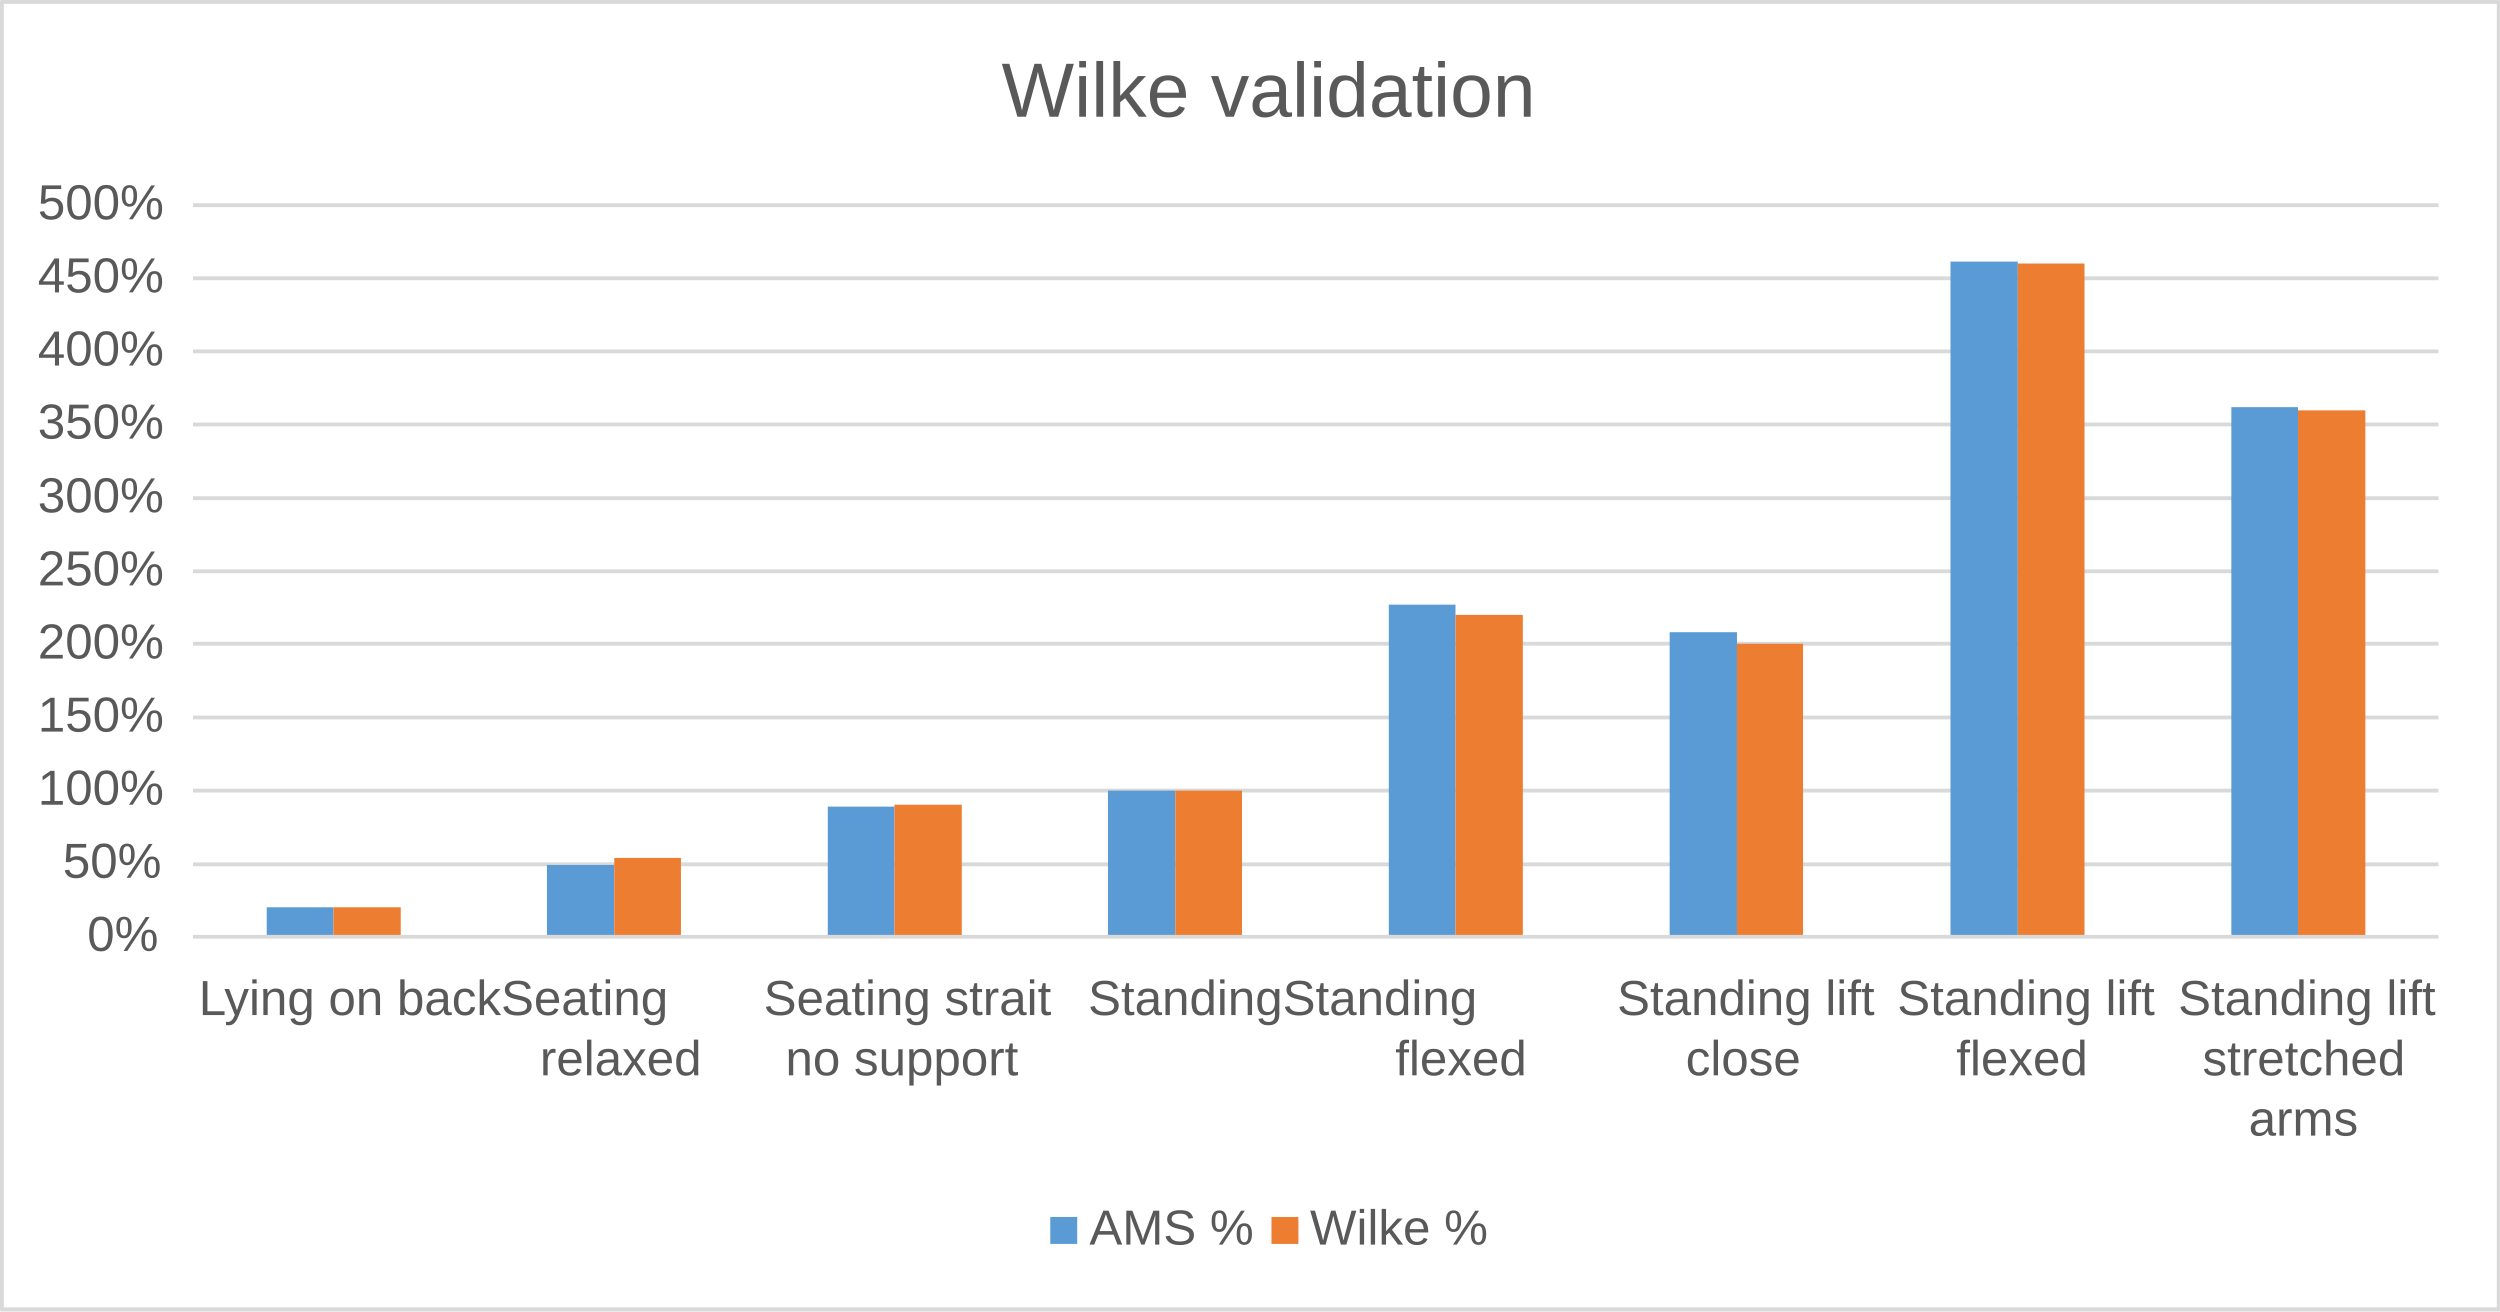
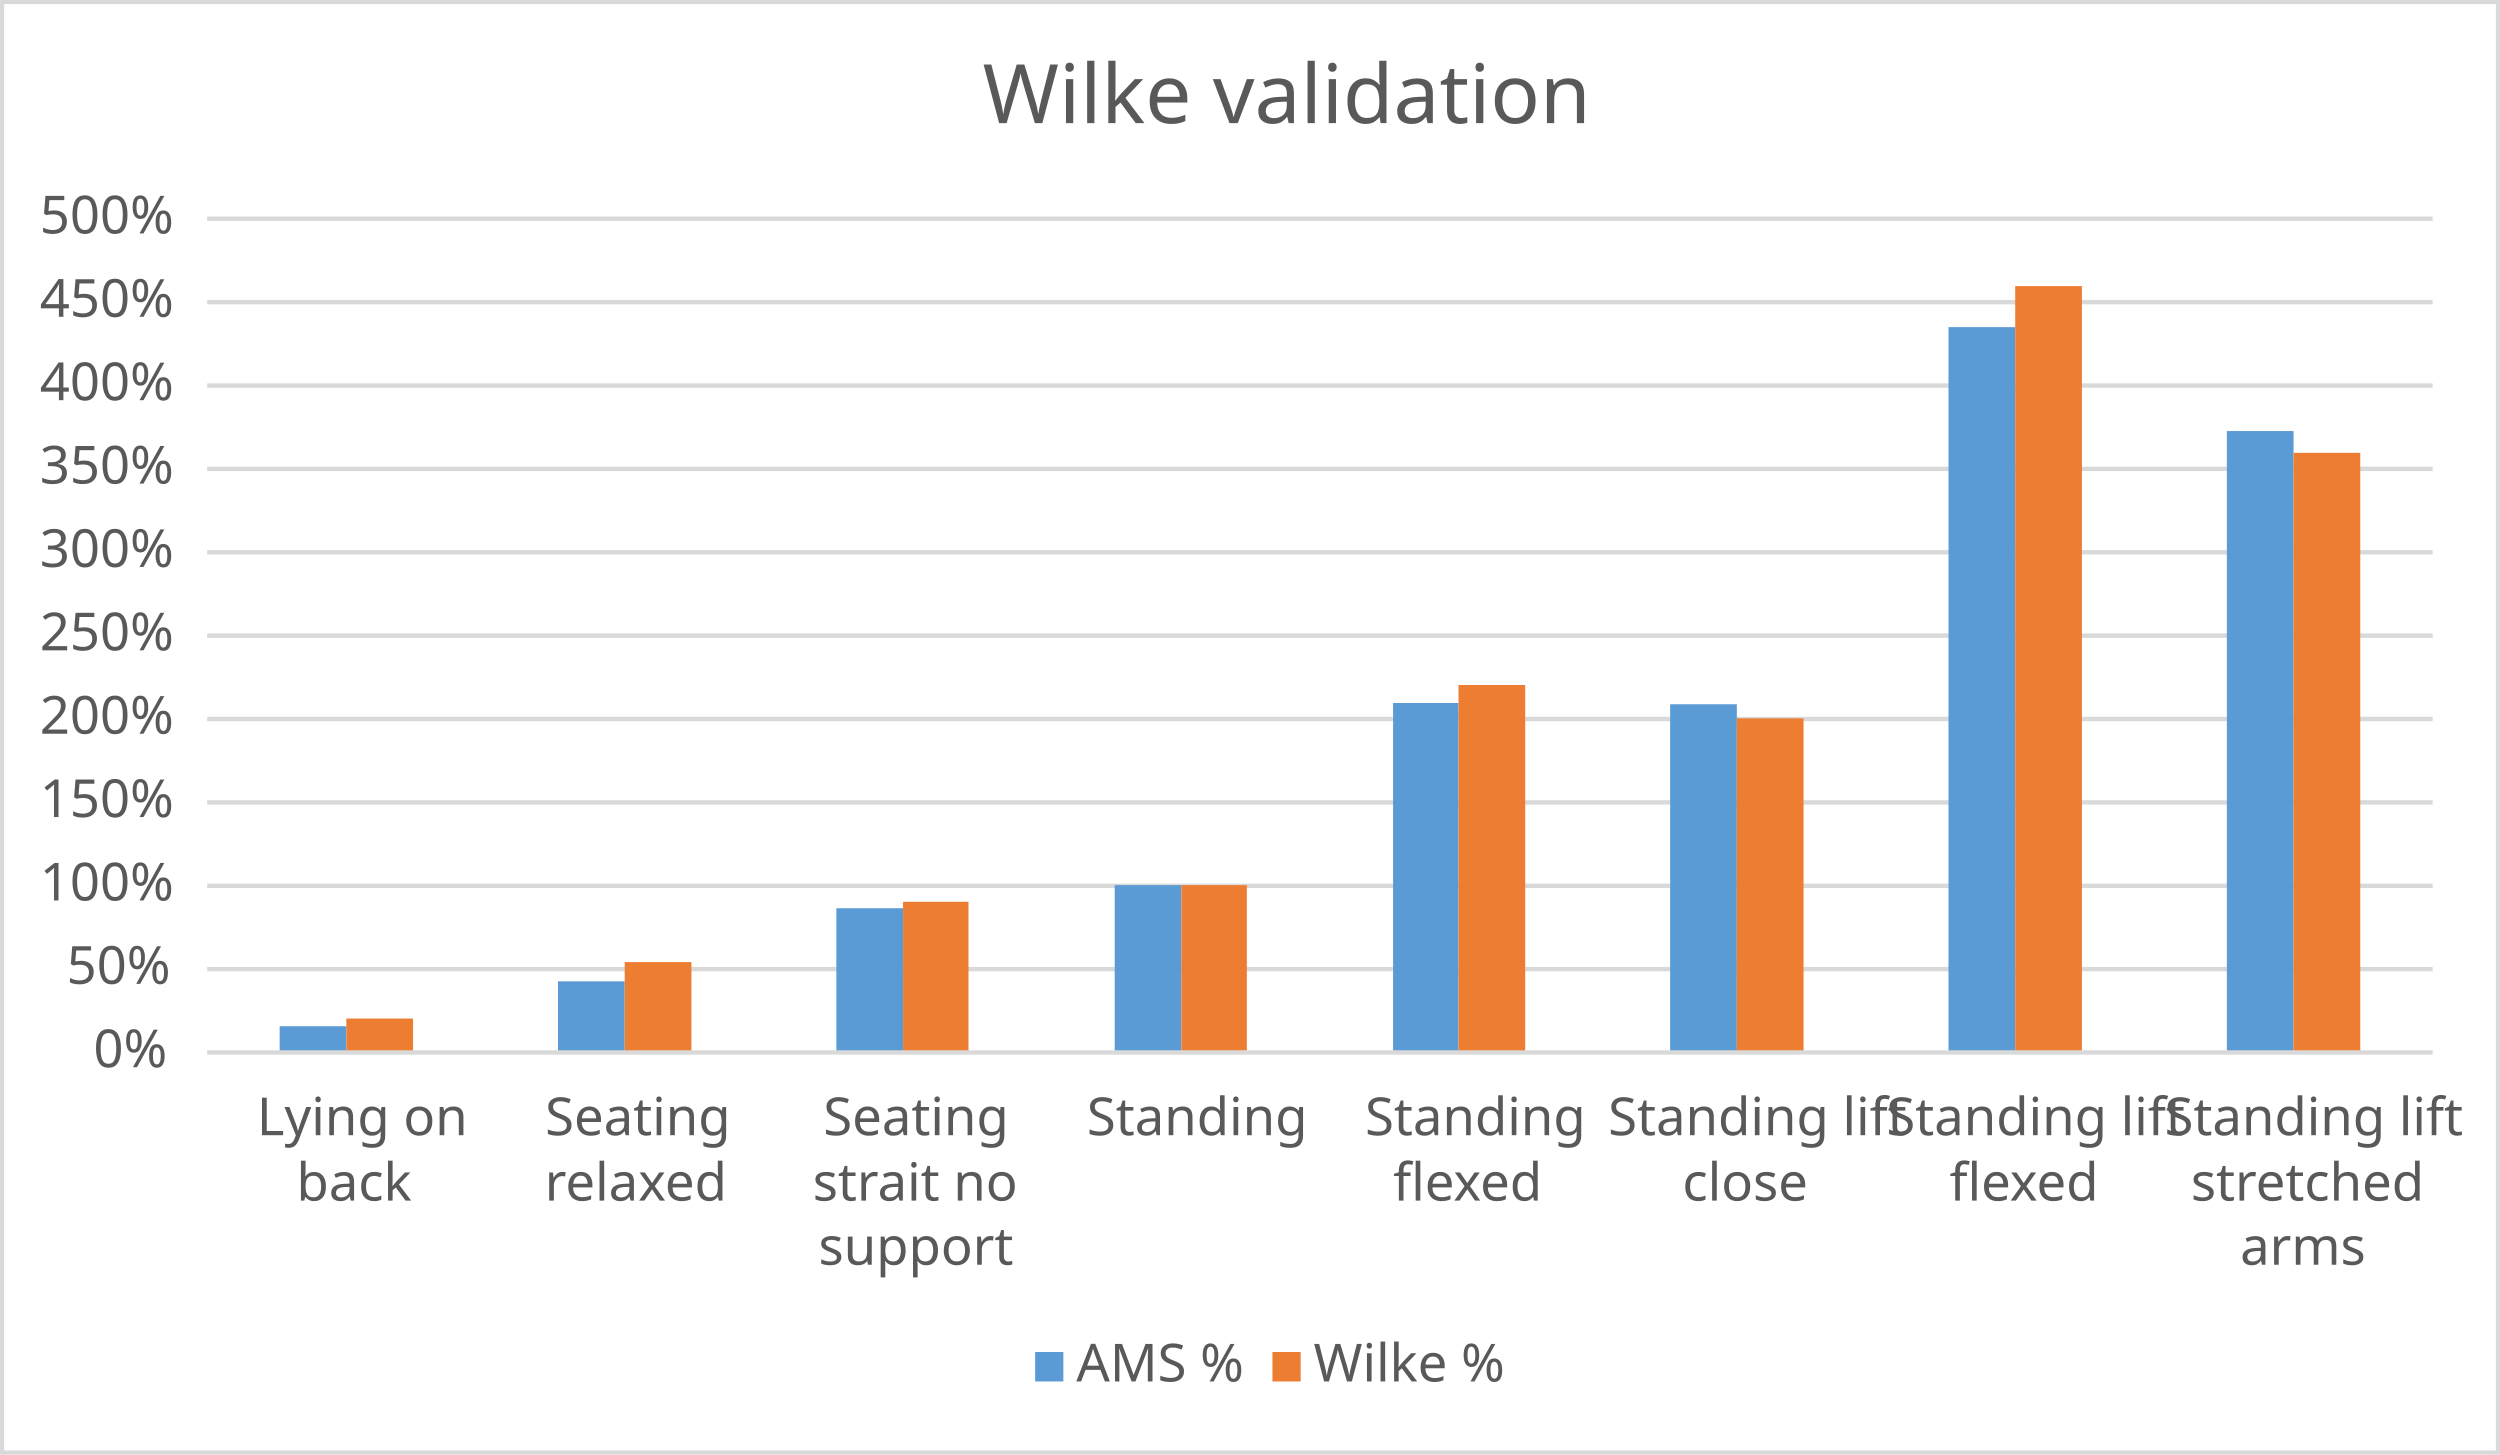
- <svg xmlns="http://www.w3.org/2000/svg" version="1.1" id="svg10" xml:space="preserve" width="623.84" height="327.2" viewBox="0 0 623.84 327.2">
-   <defs id="defs14">
-     <clipPath clipPathUnits="userSpaceOnUse" id="clipPath30">
-       <path d="M 96,96 V 960 H 720 V 96 Z" clip-rule="evenodd" id="path28" />
-     </clipPath>
-     <clipPath clipPathUnits="userSpaceOnUse" id="clipPath224">
-       <path d="M 96,364.32 H 720 V 691.68 H 96 Z" clip-rule="evenodd" id="path222" />
+ <svg xmlns="http://www.w3.org/2000/svg" width="1949" height="1134" overflow="hidden">
+   <defs>
+     <clipPath id="clip0">
+       <rect x="150" y="800" width="1949" height="1134" />
+     </clipPath>
+     <clipPath id="clip1">
+       <rect x="151" y="800" width="1945" height="1131" />
+     </clipPath>
+     <clipPath id="clip2">
+       <rect x="311" y="970" width="1738" height="653" />
+     </clipPath>
+     <clipPath id="clip3">
+       <rect x="311" y="970" width="1738" height="653" />
+     </clipPath>
+     <clipPath id="clip4">
+       <rect x="151" y="800" width="1945" height="1131" />
+     </clipPath>
+     <clipPath id="clip5">
+       <rect x="151" y="800" width="1945" height="1131" />
+     </clipPath>
+     <clipPath id="clip6">
+       <rect x="151" y="800" width="1945" height="1131" />
+     </clipPath>
+     <clipPath id="clip7">
+       <rect x="151" y="800" width="1945" height="1131" />
+     </clipPath>
+     <clipPath id="clip8">
+       <rect x="151" y="800" width="1945" height="1131" />
+     </clipPath>
+     <clipPath id="clip9">
+       <rect x="151" y="800" width="1945" height="1131" />
+     </clipPath>
+     <clipPath id="clip10">
+       <rect x="151" y="800" width="1945" height="1131" />
+     </clipPath>
+     <clipPath id="clip11">
+       <rect x="151" y="800" width="1945" height="1131" />
+     </clipPath>
+     <clipPath id="clip12">
+       <rect x="151" y="800" width="1945" height="1131" />
+     </clipPath>
+     <clipPath id="clip13">
+       <rect x="151" y="800" width="1945" height="1131" />
+     </clipPath>
+     <clipPath id="clip14">
+       <rect x="151" y="800" width="1945" height="1131" />
+     </clipPath>
+     <clipPath id="clip15">
+       <rect x="151" y="800" width="1945" height="1131" />
+     </clipPath>
+     <clipPath id="clip16">
+       <rect x="151" y="800" width="1945" height="1131" />
+     </clipPath>
+     <clipPath id="clip17">
+       <rect x="151" y="800" width="1945" height="1131" />
+     </clipPath>
+     <clipPath id="clip18">
+       <rect x="151" y="800" width="1945" height="1131" />
+     </clipPath>
+     <clipPath id="clip19">
+       <rect x="151" y="800" width="1945" height="1131" />
+     </clipPath>
+     <clipPath id="clip20">
+       <rect x="151" y="800" width="1945" height="1131" />
+     </clipPath>
+     <clipPath id="clip21">
+       <rect x="151" y="800" width="1945" height="1131" />
+     </clipPath>
+     <clipPath id="clip22">
+       <rect x="151" y="800" width="1945" height="1131" />
+     </clipPath>
+     <clipPath id="clip23">
+       <rect x="151" y="800" width="1945" height="1131" />
+     </clipPath>
+     <clipPath id="clip24">
+       <rect x="151" y="800" width="1945" height="1131" />
+     </clipPath>
+     <clipPath id="clip25">
+       <rect x="151" y="800" width="1945" height="1131" />
+     </clipPath>
+     <clipPath id="clip26">
+       <rect x="151" y="800" width="1945" height="1131" />
+     </clipPath>
+     <clipPath id="clip27">
+       <rect x="151" y="800" width="1945" height="1131" />
+     </clipPath>
+     <clipPath id="clip28">
+       <rect x="151" y="800" width="1945" height="1131" />
+     </clipPath>
+     <clipPath id="clip29">
+       <rect x="151" y="800" width="1945" height="1131" />
+     </clipPath>
+     <clipPath id="clip30">
+       <rect x="151" y="800" width="1945" height="1131" />
+     </clipPath>
+     <clipPath id="clip31">
+       <rect x="151" y="800" width="1945" height="1131" />
+     </clipPath>
+     <clipPath id="clip32">
+       <rect x="151" y="800" width="1945" height="1131" />
+     </clipPath>
+     <clipPath id="clip33">
+       <rect x="151" y="800" width="1945" height="1131" />
+     </clipPath>
+     <clipPath id="clip34">
+       <rect x="151" y="800" width="1945" height="1131" />
+     </clipPath>
+     <clipPath id="clip35">
+       <rect x="151" y="800" width="1945" height="1131" />
+     </clipPath>
+     <clipPath id="clip36">
+       <rect x="151" y="800" width="1945" height="1131" />
+     </clipPath>
+     <clipPath id="clip37">
+       <rect x="151" y="800" width="1945" height="1131" />
    </clipPath>
  </defs>
-   <g id="g18" transform="translate(-96.16,-364.48)">
-     <g id="g20">
-       <path d="M 96.64,364.96 H 719.68 V 691.2 H 96.64 Z" style="fill:#ffffff;fill-opacity:1;fill-rule:nonzero;stroke:none" id="path22" />
-     </g>
-     <g id="g24">
-       <g id="g26" clip-path="url(#clipPath30)">
-         <g id="g32" transform="translate(144.32,580.16)">
-           <path d="M 0,0 H 560.32 M 0,-18.4 H 560.32 M 0,-36.64 H 560.32 M 0,-55.04 H 560.32 M 0,-73.12 H 560.32 M 0,-91.36 H 560.32 M 0,-109.76 H 560.32 M 0,-128 H 560.32 M 0,-146.24 H 560.32 M 0,-164.48 h 560.32" style="fill:none;stroke:#d9d9d9;stroke-width:0.96;stroke-linecap:butt;stroke-linejoin:round;stroke-miterlimit:10;stroke-dasharray:none;stroke-opacity:1" id="path34" />
-         </g>
-         <g id="g36" transform="translate(162.72,590.88)">
-           <path d="M 0,0 H 16.64 V 7.36 H 0 Z M 69.92,-10.56 H 86.72 V 7.36 H 69.92 Z M 140,-25.12 h 16.64 V 7.36 H 140 Z m 69.92,-4 h 16.8 V 7.36 h -16.8 z M 280,-75.52 h 16.64 V 7.36 H 280 Z m 70.08,6.88 H 366.88 V 7.36 H 350.08 Z M 420.16,-161.12 h 16.8 V 7.36 H 420.16 Z M 490.24,-124.8 H 506.88 V 7.36 h -16.64 z" style="fill:#5b9bd5;fill-opacity:1;fill-rule:nonzero;stroke:none" id="path38" />
-         </g>
-         <g id="g40" transform="translate(179.36,590.88)">
-           <path d="M 0,0 H 16.8 V 7.36 H 0 Z M 70.08,-12.32 H 86.72 V 7.36 H 70.08 Z M 140,-25.6 h 16.8 V 7.36 H 140 Z m 70.08,-3.52 h 16.64 V 7.36 H 210.08 Z M 280,-72.96 h 16.8 V 7.36 H 280 Z m 70.24,7.2 H 366.72 V 7.36 H 350.24 Z M 420.32,-160.64 h 16.64 v 168 h -16.64 z m 69.92,36.64 h 16.8 V 7.36 h -16.8 z" style="fill:#ed7d31;fill-opacity:1;fill-rule:nonzero;stroke:none" id="path42" />
-         </g>
-         <g id="g44">
-           <path d="m 144.32,598.24 h 560.32" style="fill:none;stroke:#d9d9d9;stroke-width:0.96;stroke-linecap:butt;stroke-linejoin:round;stroke-miterlimit:10;stroke-dasharray:none;stroke-opacity:1" id="path46" />
-         </g>
-       </g>
-     </g>
-     <g id="g48" transform="scale(0.037526)">
-       <text transform="translate(3142.4,16036)" style="font-variant:normal;font-weight:normal;font-size:327.68px;font-family:F1;-inkscape-font-specification:F1;writing-mode:lr-tb;fill:#595959;fill-opacity:1;fill-rule:nonzero;stroke:none" id="text52">
-         <tspan x="0 167.117" y="0" id="tspan50" style="font-style:normal;font-variant:normal;font-weight:normal;font-stretch:normal;font-family:Arial;-inkscape-font-specification:Arial">0%</tspan>
-       </text>
-     </g>
-     <g id="g54" transform="scale(0.037526)">
-       <text transform="translate(2980.32,15549.9)" style="font-variant:normal;font-weight:normal;font-size:327.68px;font-family:F1;-inkscape-font-specification:F1;writing-mode:lr-tb;fill:#595959;fill-opacity:1;fill-rule:nonzero;stroke:none" id="text58">
-         <tspan x="0 160.563 327.68" y="0" id="tspan56" style="font-style:normal;font-variant:normal;font-weight:normal;font-stretch:normal;font-family:Arial;-inkscape-font-specification:Arial">50%</tspan>
-       </text>
-     </g>
-     <g id="g60" transform="scale(0.037526)">
-       <text transform="translate(2814.08,15063.8)" style="font-variant:normal;font-weight:normal;font-size:327.68px;font-family:F1;-inkscape-font-specification:F1;writing-mode:lr-tb;fill:#595959;fill-opacity:1;fill-rule:nonzero;stroke:none" id="text64">
-         <tspan x="0 167.117 327.68 494.797" y="0" id="tspan62" style="font-style:normal;font-variant:normal;font-weight:normal;font-stretch:normal;font-family:Arial;-inkscape-font-specification:Arial">100%</tspan>
-       </text>
-     </g>
-     <g id="g66" transform="scale(0.037526)">
-       <text transform="translate(2814.08,14577.8)" style="font-variant:normal;font-weight:normal;font-size:327.68px;font-family:F1;-inkscape-font-specification:F1;writing-mode:lr-tb;fill:#595959;fill-opacity:1;fill-rule:nonzero;stroke:none" id="text70">
-         <tspan x="0 167.117 327.68 494.797" y="0" id="tspan68" style="font-style:normal;font-variant:normal;font-weight:normal;font-stretch:normal;font-family:Arial;-inkscape-font-specification:Arial">150%</tspan>
-       </text>
-     </g>
-     <g id="g72" transform="scale(0.037526)">
-       <text transform="translate(2814.08,14091.7)" style="font-variant:normal;font-weight:normal;font-size:327.68px;font-family:F1;-inkscape-font-specification:F1;writing-mode:lr-tb;fill:#595959;fill-opacity:1;fill-rule:nonzero;stroke:none" id="text76">
-         <tspan x="0 167.117 327.68 494.797" y="0" id="tspan74" style="font-style:normal;font-variant:normal;font-weight:normal;font-stretch:normal;font-family:Arial;-inkscape-font-specification:Arial">200%</tspan>
-       </text>
-     </g>
-     <g id="g78" transform="scale(0.037526)">
-       <text transform="translate(2814.08,13605.6)" style="font-variant:normal;font-weight:normal;font-size:327.68px;font-family:F1;-inkscape-font-specification:F1;writing-mode:lr-tb;fill:#595959;fill-opacity:1;fill-rule:nonzero;stroke:none" id="text82">
-         <tspan x="0 167.117 327.68 494.797" y="0" id="tspan80" style="font-style:normal;font-variant:normal;font-weight:normal;font-stretch:normal;font-family:Arial;-inkscape-font-specification:Arial">250%</tspan>
-       </text>
-     </g>
-     <g id="g84" transform="scale(0.037526)">
-       <text transform="translate(2814.08,13119.5)" style="font-variant:normal;font-weight:normal;font-size:327.68px;font-family:F1;-inkscape-font-specification:F1;writing-mode:lr-tb;fill:#595959;fill-opacity:1;fill-rule:nonzero;stroke:none" id="text88">
-         <tspan x="0 167.117 327.68 494.797" y="0" id="tspan86" style="font-style:normal;font-variant:normal;font-weight:normal;font-stretch:normal;font-family:Arial;-inkscape-font-specification:Arial">300%</tspan>
-       </text>
-     </g>
-     <g id="g90" transform="scale(0.037526)">
-       <text transform="translate(2814.08,12629.3)" style="font-variant:normal;font-weight:normal;font-size:327.68px;font-family:F1;-inkscape-font-specification:F1;writing-mode:lr-tb;fill:#595959;fill-opacity:1;fill-rule:nonzero;stroke:none" id="text94">
-         <tspan x="0 167.117 327.68 494.797" y="0" id="tspan92" style="font-style:normal;font-variant:normal;font-weight:normal;font-stretch:normal;font-family:Arial;-inkscape-font-specification:Arial">350%</tspan>
-       </text>
-     </g>
-     <g id="g96" transform="scale(0.037526)">
-       <text transform="translate(2814.08,12143.2)" style="font-variant:normal;font-weight:normal;font-size:327.68px;font-family:F1;-inkscape-font-specification:F1;writing-mode:lr-tb;fill:#595959;fill-opacity:1;fill-rule:nonzero;stroke:none" id="text100">
-         <tspan x="0 167.117 327.68 494.797" y="0" id="tspan98" style="font-style:normal;font-variant:normal;font-weight:normal;font-stretch:normal;font-family:Arial;-inkscape-font-specification:Arial">400%</tspan>
-       </text>
-     </g>
-     <g id="g102" transform="scale(0.037526)">
-       <text transform="translate(2814.08,11657.1)" style="font-variant:normal;font-weight:normal;font-size:327.68px;font-family:F1;-inkscape-font-specification:F1;writing-mode:lr-tb;fill:#595959;fill-opacity:1;fill-rule:nonzero;stroke:none" id="text106">
-         <tspan x="0 167.117 327.68 494.797" y="0" id="tspan104" style="font-style:normal;font-variant:normal;font-weight:normal;font-stretch:normal;font-family:Arial;-inkscape-font-specification:Arial">450%</tspan>
-       </text>
-     </g>
-     <g id="g108" transform="scale(0.037526)">
-       <text transform="translate(2814.08,11171)" style="font-variant:normal;font-weight:normal;font-size:327.68px;font-family:F1;-inkscape-font-specification:F1;writing-mode:lr-tb;fill:#595959;fill-opacity:1;fill-rule:nonzero;stroke:none" id="text112">
-         <tspan x="0 167.117 327.68 494.797" y="0" id="tspan110" style="font-style:normal;font-variant:normal;font-weight:normal;font-stretch:normal;font-family:Arial;-inkscape-font-specification:Arial">500%</tspan>
-       </text>
-     </g>
-     <g id="g114" transform="scale(0.037526)">
-       <text transform="translate(3884.32,16462.4)" style="font-variant:normal;font-weight:normal;font-size:327.68px;font-family:F1;-inkscape-font-specification:F1;writing-mode:lr-tb;fill:#595959;fill-opacity:1;fill-rule:nonzero;stroke:none" id="text118">
-         <tspan x="0 140.902 285.082 363.725 534.118 684.851 760.218 933.888 1104.282 1176.371 1350.042 1510.605 1644.954 2274.099 2421.555 2588.672 2745.958 2854.093 2929.459 3099.853" y="0" id="tspan116" style="font-style:normal;font-variant:normal;font-weight:normal;font-stretch:normal;font-family:Arial;-inkscape-font-specification:Arial">Lying on backSeating</tspan>
-       </text>
-     </g>
-     <g id="g120" transform="scale(0.037526)">
-       <text transform="translate(6152.64,16863.199)" style="font-variant:normal;font-weight:normal;font-size:327.68px;font-family:F1;-inkscape-font-specification:F1;writing-mode:lr-tb;fill:#595959;fill-opacity:1;fill-rule:nonzero;stroke:none" id="text124">
-         <tspan x="0 114.688 281.805 353.894 511.181 652.083 815.923" y="0" id="tspan122" style="font-style:normal;font-variant:normal;font-weight:normal;font-stretch:normal;font-family:Arial;-inkscape-font-specification:Arial">relaxed</tspan>
-       </text>
-     </g>
-     <g id="g126" transform="scale(0.037526)">
-       <text transform="translate(7640.64,16462.4)" style="font-variant:normal;font-weight:normal;font-size:327.68px;font-family:F1;-inkscape-font-specification:F1;writing-mode:lr-tb;fill:#595959;fill-opacity:1;fill-rule:nonzero;stroke:none" id="text130">
-         <tspan x="0 144.179 311.296 468.582 579.994 652.083 822.477 979.763 1058.406 1179.648 1291.059 1405.747 1559.757 1638.4" y="0" id="tspan128" style="font-style:normal;font-variant:normal;font-weight:normal;font-stretch:normal;font-family:Arial;-inkscape-font-specification:Arial">Seating strait</tspan>
-       </text>
-     </g>
-     <g id="g132" transform="scale(0.037526)">
-       <text transform="translate(7785.6,16863.199)" style="font-variant:normal;font-weight:normal;font-size:327.68px;font-family:F1;-inkscape-font-specification:F1;writing-mode:lr-tb;fill:#595959;fill-opacity:1;fill-rule:nonzero;stroke:none" id="text136">
-         <tspan x="0 167.117 340.787 419.43 547.226 720.896 891.29 1064.96 1235.353 1346.765" y="0" id="tspan134" style="font-style:normal;font-variant:normal;font-weight:normal;font-stretch:normal;font-family:Arial;-inkscape-font-specification:Arial">no support</tspan>
-       </text>
-     </g>
-     <g id="g138" transform="scale(0.037526)">
-       <text transform="translate(9798.08,16462.4)" style="font-variant:normal;font-weight:normal;font-size:327.68px;font-family:F1;-inkscape-font-specification:F1;writing-mode:lr-tb;fill:#595959;fill-opacity:1;fill-rule:nonzero;stroke:none" id="text142">
-         <tspan x="0 150.733 265.421 419.43 589.824 760.218 838.861 1009.254 1867.776 2015.232 2126.643 2283.929 2457.6 2627.994 2706.637 2873.753" y="0" id="tspan140" style="font-style:normal;font-variant:normal;font-weight:normal;font-stretch:normal;font-family:Arial;-inkscape-font-specification:Arial">StandingStanding</tspan>
-       </text>
-     </g>
-     <g id="g144" transform="scale(0.037526)">
-       <text transform="translate(11840.5,16863.199)" style="font-variant:normal;font-weight:normal;font-size:327.68px;font-family:F1;-inkscape-font-specification:F1;writing-mode:lr-tb;fill:#595959;fill-opacity:1;fill-rule:nonzero;stroke:none" id="text148">
-         <tspan x="0 98.304 173.67 330.957 478.413 638.976" y="0" id="tspan146" style="font-style:normal;font-variant:normal;font-weight:normal;font-stretch:normal;font-family:Arial;-inkscape-font-specification:Arial">flexed</tspan>
-       </text>
-     </g>
-     <g id="g150" transform="scale(0.037526)">
-       <text transform="translate(13315.7,16462.4)" style="font-variant:normal;font-weight:normal;font-size:327.68px;font-family:F1;-inkscape-font-specification:F1;writing-mode:lr-tb;fill:#595959;fill-opacity:1;fill-rule:nonzero;stroke:none" id="text154">
-         <tspan x="0 144.179 258.867 419.43 589.824 760.218 835.584 1005.978 1159.987 1235.353 1307.443 1386.086 1487.667" y="0" id="tspan152" style="font-style:normal;font-variant:normal;font-weight:normal;font-stretch:normal;font-family:Arial;-inkscape-font-specification:Arial">Standing lift</tspan>
-       </text>
-     </g>
-     <g id="g156" transform="scale(0.037526)">
-       <text transform="translate(13772,16863.199)" style="font-variant:normal;font-weight:normal;font-size:327.68px;font-family:F1;-inkscape-font-specification:F1;writing-mode:lr-tb;fill:#595959;fill-opacity:1;fill-rule:nonzero;stroke:none" id="text160">
-         <tspan x="0 140.902 216.269 386.662 514.458" y="0" id="tspan158" style="font-style:normal;font-variant:normal;font-weight:normal;font-stretch:normal;font-family:Arial;-inkscape-font-specification:Arial">close</tspan>
-       </text>
-     </g>
-     <g id="g162" transform="scale(0.037526)">
-       <text transform="translate(15179,16462.4)" style="font-variant:normal;font-weight:normal;font-size:327.68px;font-family:F1;-inkscape-font-specification:F1;writing-mode:lr-tb;fill:#595959;fill-opacity:1;fill-rule:nonzero;stroke:none" id="text166">
-         <tspan x="0 150.733 265.421 422.707 593.101 763.494 838.861 1009.254 1163.264 1235.353 1313.997 1389.363 1490.944" y="0" id="tspan164" style="font-style:normal;font-variant:normal;font-weight:normal;font-stretch:normal;font-family:Arial;-inkscape-font-specification:Arial">Standing lift</tspan>
-       </text>
-     </g>
-     <g id="g168" transform="scale(0.037526)">
-       <text transform="translate(15571.2,16863.199)" style="font-variant:normal;font-weight:normal;font-size:327.68px;font-family:F1;-inkscape-font-specification:F1;writing-mode:lr-tb;fill:#595959;fill-opacity:1;fill-rule:nonzero;stroke:none" id="text172">
-         <tspan x="0 98.304 173.67 337.51 481.69 642.253" y="0" id="tspan170" style="font-style:normal;font-variant:normal;font-weight:normal;font-stretch:normal;font-family:Arial;-inkscape-font-specification:Arial">flexed</tspan>
-       </text>
-     </g>
-     <g id="g174" transform="scale(0.037526)">
-       <text transform="translate(17046.6,16462.4)" style="font-variant:normal;font-weight:normal;font-size:327.68px;font-family:F1;-inkscape-font-specification:F1;writing-mode:lr-tb;fill:#595959;fill-opacity:1;fill-rule:nonzero;stroke:none" id="text178">
-         <tspan x="0 150.733 258.867 416.154 589.824 760.218 838.861 1009.254 1159.987 1235.353 1307.443 1389.363 1487.667" y="0" id="tspan176" style="font-style:normal;font-variant:normal;font-weight:normal;font-stretch:normal;font-family:Arial;-inkscape-font-specification:Arial">Standing lift</tspan>
-       </text>
-     </g>
-     <g id="g180" transform="scale(0.037526)">
-       <text transform="translate(17208.5,16863.199)" style="font-variant:normal;font-weight:normal;font-size:327.68px;font-family:F1;-inkscape-font-specification:F1;writing-mode:lr-tb;fill:#595959;fill-opacity:1;fill-rule:nonzero;stroke:none" id="text184">
-         <tspan x="0 127.795 235.93 353.894 514.458 625.869 763.494 933.888 1101.005" y="0" id="tspan182" style="font-style:normal;font-variant:normal;font-weight:normal;font-stretch:normal;font-family:Arial;-inkscape-font-specification:Arial">stretched</tspan>
-       </text>
-     </g>
-     <g id="g186" transform="scale(0.037526)">
-       <text transform="translate(17515.5,17264)" style="font-variant:normal;font-weight:normal;font-size:327.68px;font-family:F1;-inkscape-font-specification:F1;writing-mode:lr-tb;fill:#595959;fill-opacity:1;fill-rule:nonzero;stroke:none" id="text190">
-         <tspan x="0 157.286 268.698 534.118" y="0" id="tspan188" style="font-style:normal;font-variant:normal;font-weight:normal;font-stretch:normal;font-family:Arial;-inkscape-font-specification:Arial">arms</tspan>
-       </text>
-     </g>
-     <g id="g192" transform="scale(0.05854)">
-       <text transform="translate(5911.84,6723.68)" style="font-variant:normal;font-weight:normal;font-size:327.68px;font-family:F1;-inkscape-font-specification:F1;writing-mode:lr-tb;fill:#595959;fill-opacity:1;fill-rule:nonzero;stroke:none" id="text196">
-         <tspan x="0 288.358 367.002 442.368 579.994 740.557 815.923 956.826 1114.112 1189.478 1264.845 1435.238 1589.248 1700.659 1772.749 1949.696" y="0" id="tspan194" style="font-style:normal;font-variant:normal;font-weight:normal;font-stretch:normal;font-family:Arial;-inkscape-font-specification:Arial">Wilke validation</tspan>
-       </text>
-     </g>
-     <g id="g198">
-       <path d="m 358.24,668.16 h 6.72 V 674.88 h -6.72 z" style="fill:#5b9bd5;fill-opacity:1;fill-rule:nonzero;stroke:none" id="path200" />
-     </g>
-     <g id="g202" transform="scale(0.037526)">
-       <text transform="translate(9806.72,17988.801)" style="font-variant:normal;font-weight:normal;font-size:327.68px;font-family:F1;-inkscape-font-specification:F1;writing-mode:lr-tb;fill:#595959;fill-opacity:1;fill-rule:nonzero;stroke:none" id="text206">
-         <tspan x="0 186.778 468.582 619.315 694.682" y="0" id="tspan204" style="font-style:normal;font-variant:normal;font-weight:normal;font-stretch:normal;font-family:Arial;-inkscape-font-specification:Arial">AMS %</tspan>
-       </text>
-     </g>
-     <g id="g208">
-       <path d="m 413.44,668.16 h 6.72 V 674.88 h -6.72 z" style="fill:#ed7d31;fill-opacity:1;fill-rule:nonzero;stroke:none" id="path210" />
-     </g>
-     <g id="g212" transform="scale(0.037526)">
-       <text transform="translate(11273.4,17988.801)" style="font-variant:normal;font-weight:normal;font-size:327.68px;font-family:F1;-inkscape-font-specification:F1;writing-mode:lr-tb;fill:#595959;fill-opacity:1;fill-rule:nonzero;stroke:none" id="text216">
-         <tspan x="0 294.912 367.002 442.368 593.101 753.664 832.307" y="0" id="tspan214" style="font-style:normal;font-variant:normal;font-weight:normal;font-stretch:normal;font-family:Arial;-inkscape-font-specification:Arial">Wilke %</tspan>
-       </text>
-     </g>
-     <g id="g218">
-       <g id="g220" clip-path="url(#clipPath224)">
-         <path d="M 96.64,364.96 H 719.68 V 691.2 H 96.64 Z" style="fill:none;stroke:#d9d9d9;stroke-width:0.96;stroke-linecap:butt;stroke-linejoin:round;stroke-miterlimit:10;stroke-dasharray:none;stroke-opacity:1" id="path226" />
-       </g>
-     </g>
+   <g clip-path="url(#clip0)" transform="translate(-150 -800)">
+     <rect x="151" y="801" width="1946" height="1131" fill="#FFFFFF" />
+     <g clip-path="url(#clip1)">
+       <path d="M311.5 1555.55 2046.5 1555.55M311.5 1490.55 2046.5 1490.55M311.5 1425.55 2046.5 1425.55M311.5 1360.54 2046.5 1360.54M311.5 1295.54 2046.5 1295.54M311.5 1230.54 2046.5 1230.54M311.5 1165.54 2046.5 1165.54M311.5 1100.54 2046.5 1100.54M311.5 1035.53 2046.5 1035.53M311.5 970.5 2046.5 970.5" stroke="#D9D9D9" stroke-width="3.438" stroke-linejoin="round" stroke-miterlimit="10" fill="none" />
+     </g>
+     <g clip-path="url(#clip2)">
+       <path d="M368.012 1600.05 420.014 1600.05 420.014 1620 368.012 1620ZM585.019 1565.05 637.021 1565.05 637.021 1620 585.019 1620ZM802.026 1508.05 854.028 1508.05 854.028 1620 802.026 1620ZM1019.03 1490.05 1071.04 1490.05 1071.04 1620 1019.03 1620ZM1236.04 1348.04 1287.04 1348.04 1287.04 1620 1236.04 1620ZM1452.05 1349.04 1504.05 1349.04 1504.05 1620 1452.05 1620ZM1669.05 1055.03 1721.06 1055.03 1721.06 1620 1669.05 1620ZM1886.06 1136.04 1938.06 1136.04 1938.06 1620 1886.06 1620Z" fill="#5B9BD5" />
+     </g>
+     <g clip-path="url(#clip3)">
+       <path d="M420.014 1594.05 472.015 1594.05 472.015 1620 420.014 1620ZM637.021 1550.05 689.023 1550.05 689.023 1620 637.021 1620ZM854.028 1503.05 905.03 1503.05 905.03 1620 854.028 1620ZM1071.04 1490.05 1122.04 1490.05 1122.04 1620 1071.04 1620ZM1287.04 1334.04 1339.04 1334.04 1339.04 1620 1287.04 1620ZM1504.05 1360.04 1556.05 1360.04 1556.05 1620 1504.05 1620ZM1721.06 1023.03 1773.06 1023.03 1773.06 1620 1721.06 1620ZM1938.06 1153.04 1990.07 1153.04 1990.07 1620 1938.06 1620Z" fill="#ED7D31" />
+     </g>
+     <g clip-path="url(#clip4)">
+       <path d="M311.5 1620.5 2046.5 1620.5" stroke="#D9D9D9" stroke-width="3.438" stroke-linejoin="round" stroke-miterlimit="10" fill="none" fill-rule="evenodd" />
+     </g>
+     <g clip-path="url(#clip5)">
+       <text fill="#595959" font-family="Calibri,Calibri_MSFontService,sans-serif" font-weight="400" font-size="41" transform="matrix(1 0 0 1 222.842 1632)">0%</text>
+     </g>
+     <g clip-path="url(#clip6)">
+       <text fill="#595959" font-family="Calibri,Calibri_MSFontService,sans-serif" font-weight="400" font-size="41" transform="matrix(1 0 0 1 201.942 1567)">50%</text>
+     </g>
+     <g clip-path="url(#clip7)">
+       <text fill="#595959" font-family="Calibri,Calibri_MSFontService,sans-serif" font-weight="400" font-size="41" transform="matrix(1 0 0 1 181.042 1502)">100%</text>
+     </g>
+     <g clip-path="url(#clip8)">
+       <text fill="#595959" font-family="Calibri,Calibri_MSFontService,sans-serif" font-weight="400" font-size="41" transform="matrix(1 0 0 1 181.042 1437)">150%</text>
+     </g>
+     <g clip-path="url(#clip9)">
+       <text fill="#595959" font-family="Calibri,Calibri_MSFontService,sans-serif" font-weight="400" font-size="41" transform="matrix(1 0 0 1 181.042 1372)">200%</text>
+     </g>
+     <g clip-path="url(#clip10)">
+       <text fill="#595959" font-family="Calibri,Calibri_MSFontService,sans-serif" font-weight="400" font-size="41" transform="matrix(1 0 0 1 181.042 1307)">250%</text>
+     </g>
+     <g clip-path="url(#clip11)">
+       <text fill="#595959" font-family="Calibri,Calibri_MSFontService,sans-serif" font-weight="400" font-size="41" transform="matrix(1 0 0 1 181.042 1242)">300%</text>
+     </g>
+     <g clip-path="url(#clip12)">
+       <text fill="#595959" font-family="Calibri,Calibri_MSFontService,sans-serif" font-weight="400" font-size="41" transform="matrix(1 0 0 1 181.042 1177)">350%</text>
+     </g>
+     <g clip-path="url(#clip13)">
+       <text fill="#595959" font-family="Calibri,Calibri_MSFontService,sans-serif" font-weight="400" font-size="41" transform="matrix(1 0 0 1 181.042 1112)">400%</text>
+     </g>
+     <g clip-path="url(#clip14)">
+       <text fill="#595959" font-family="Calibri,Calibri_MSFontService,sans-serif" font-weight="400" font-size="41" transform="matrix(1 0 0 1 181.042 1047)">450%</text>
+     </g>
+     <g clip-path="url(#clip15)">
+       <text fill="#595959" font-family="Calibri,Calibri_MSFontService,sans-serif" font-weight="400" font-size="41" transform="matrix(1 0 0 1 181.042 982)">500%</text>
+     </g>
+     <g clip-path="url(#clip16)">
+       <text fill="#595959" font-family="Calibri,Calibri_MSFontService,sans-serif" font-weight="400" font-size="41" transform="matrix(1 0 0 1 350.27 1685)">Lying on</text>
+     </g>
+     <g clip-path="url(#clip17)">
+       <text fill="#595959" font-family="Calibri,Calibri_MSFontService,sans-serif" font-weight="400" font-size="41" transform="matrix(1 0 0 1 381.128 1736)">back</text>
+     </g>
+     <g clip-path="url(#clip18)">
+       <text fill="#595959" font-family="Calibri,Calibri_MSFontService,sans-serif" font-weight="400" font-size="41" transform="matrix(1 0 0 1 575 1685)">Seating</text>
+     </g>
+     <g clip-path="url(#clip19)">
+       <text fill="#595959" font-family="Calibri,Calibri_MSFontService,sans-serif" font-weight="400" font-size="41" transform="matrix(1 0 0 1 574.691 1736)">relaxed</text>
+     </g>
+     <g clip-path="url(#clip20)">
+       <text fill="#595959" font-family="Calibri,Calibri_MSFontService,sans-serif" font-weight="400" font-size="41" transform="matrix(1 0 0 1 791.87 1685)">Seating</text>
+     </g>
+     <g clip-path="url(#clip21)">
+       <text fill="#595959" font-family="Calibri,Calibri_MSFontService,sans-serif" font-weight="400" font-size="41" transform="matrix(1 0 0 1 783.608 1736)">strait no</text>
+     </g>
+     <g clip-path="url(#clip22)">
+       <text fill="#595959" font-family="Calibri,Calibri_MSFontService,sans-serif" font-weight="400" font-size="41" transform="matrix(1 0 0 1 788.111 1786)">support</text>
+     </g>
+     <g clip-path="url(#clip23)">
+       <text fill="#595959" font-family="Calibri,Calibri_MSFontService,sans-serif" font-weight="400" font-size="41" transform="matrix(1 0 0 1 997.327 1685)">Standing</text>
+     </g>
+     <g clip-path="url(#clip24)">
+       <text fill="#595959" font-family="Calibri,Calibri_MSFontService,sans-serif" font-weight="400" font-size="41" transform="matrix(1 0 0 1 1214.2 1685)">Standing</text>
+     </g>
+     <g clip-path="url(#clip25)">
+       <text fill="#595959" font-family="Calibri,Calibri_MSFontService,sans-serif" font-weight="400" font-size="41" transform="matrix(1 0 0 1 1236.08 1736)">flexed</text>
+     </g>
+     <g clip-path="url(#clip26)">
+       <text fill="#595959" font-family="Calibri,Calibri_MSFontService,sans-serif" font-weight="400" font-size="41" transform="matrix(1 0 0 1 1403.74 1685)">Standing lift</text>
+     </g>
+     <g clip-path="url(#clip27)">
+       <text fill="#595959" font-family="Calibri,Calibri_MSFontService,sans-serif" font-weight="400" font-size="41" transform="matrix(1 0 0 1 1461.62 1736)">close</text>
+     </g>
+     <g clip-path="url(#clip28)">
+       <text fill="#595959" font-family="Calibri,Calibri_MSFontService,sans-serif" font-weight="400" font-size="41" transform="matrix(1 0 0 1 1620.61 1685)">Standing lift</text>
+     </g>
+     <g clip-path="url(#clip29)">
+       <text fill="#595959" font-family="Calibri,Calibri_MSFontService,sans-serif" font-weight="400" font-size="41" transform="matrix(1 0 0 1 1669.82 1736)">flexed</text>
+     </g>
+     <g clip-path="url(#clip30)">
+       <text fill="#595959" font-family="Calibri,Calibri_MSFontService,sans-serif" font-weight="400" font-size="41" transform="matrix(1 0 0 1 1837.48 1685)">Standing lift</text>
+     </g>
+     <g clip-path="url(#clip31)">
+       <text fill="#595959" font-family="Calibri,Calibri_MSFontService,sans-serif" font-weight="400" font-size="41" transform="matrix(1 0 0 1 1858.01 1736)">stretched</text>
+     </g>
+     <g clip-path="url(#clip32)">
+       <text fill="#595959" font-family="Calibri,Calibri_MSFontService,sans-serif" font-weight="400" font-size="41" transform="matrix(1 0 0 1 1896.41 1786)">arms</text>
+     </g>
+     <g clip-path="url(#clip33)">
+       <text fill="#595959" font-family="Calibri,Calibri_MSFontService,sans-serif" font-weight="400" font-size="64" transform="matrix(1 0 0 1 916.071 896)">Wilke validation</text>
+     </g>
+     <g clip-path="url(#clip34)">
+       <rect x="957" y="1854" width="22" height="23" fill="#5B9BD5" />
+     </g>
+     <g clip-path="url(#clip35)">
+       <text fill="#595959" font-family="Calibri,Calibri_MSFontService,sans-serif" font-weight="400" font-size="41" transform="matrix(1 0 0 1 989.085 1877)">AMS %</text>
+     </g>
+     <g clip-path="url(#clip36)">
+       <rect x="1142" y="1854" width="22" height="23" fill="#ED7D31" />
+     </g>
+     <g clip-path="url(#clip37)">
+       <text fill="#595959" font-family="Calibri,Calibri_MSFontService,sans-serif" font-weight="400" font-size="41" transform="matrix(1 0 0 1 1174.07 1877)">Wilke %</text>
+     </g>
+     <rect x="151.5" y="801.5" width="1946" height="1131" stroke="#D9D9D9" stroke-width="3.438" stroke-linejoin="round" stroke-miterlimit="10" fill="none" />
  </g>
</svg>
